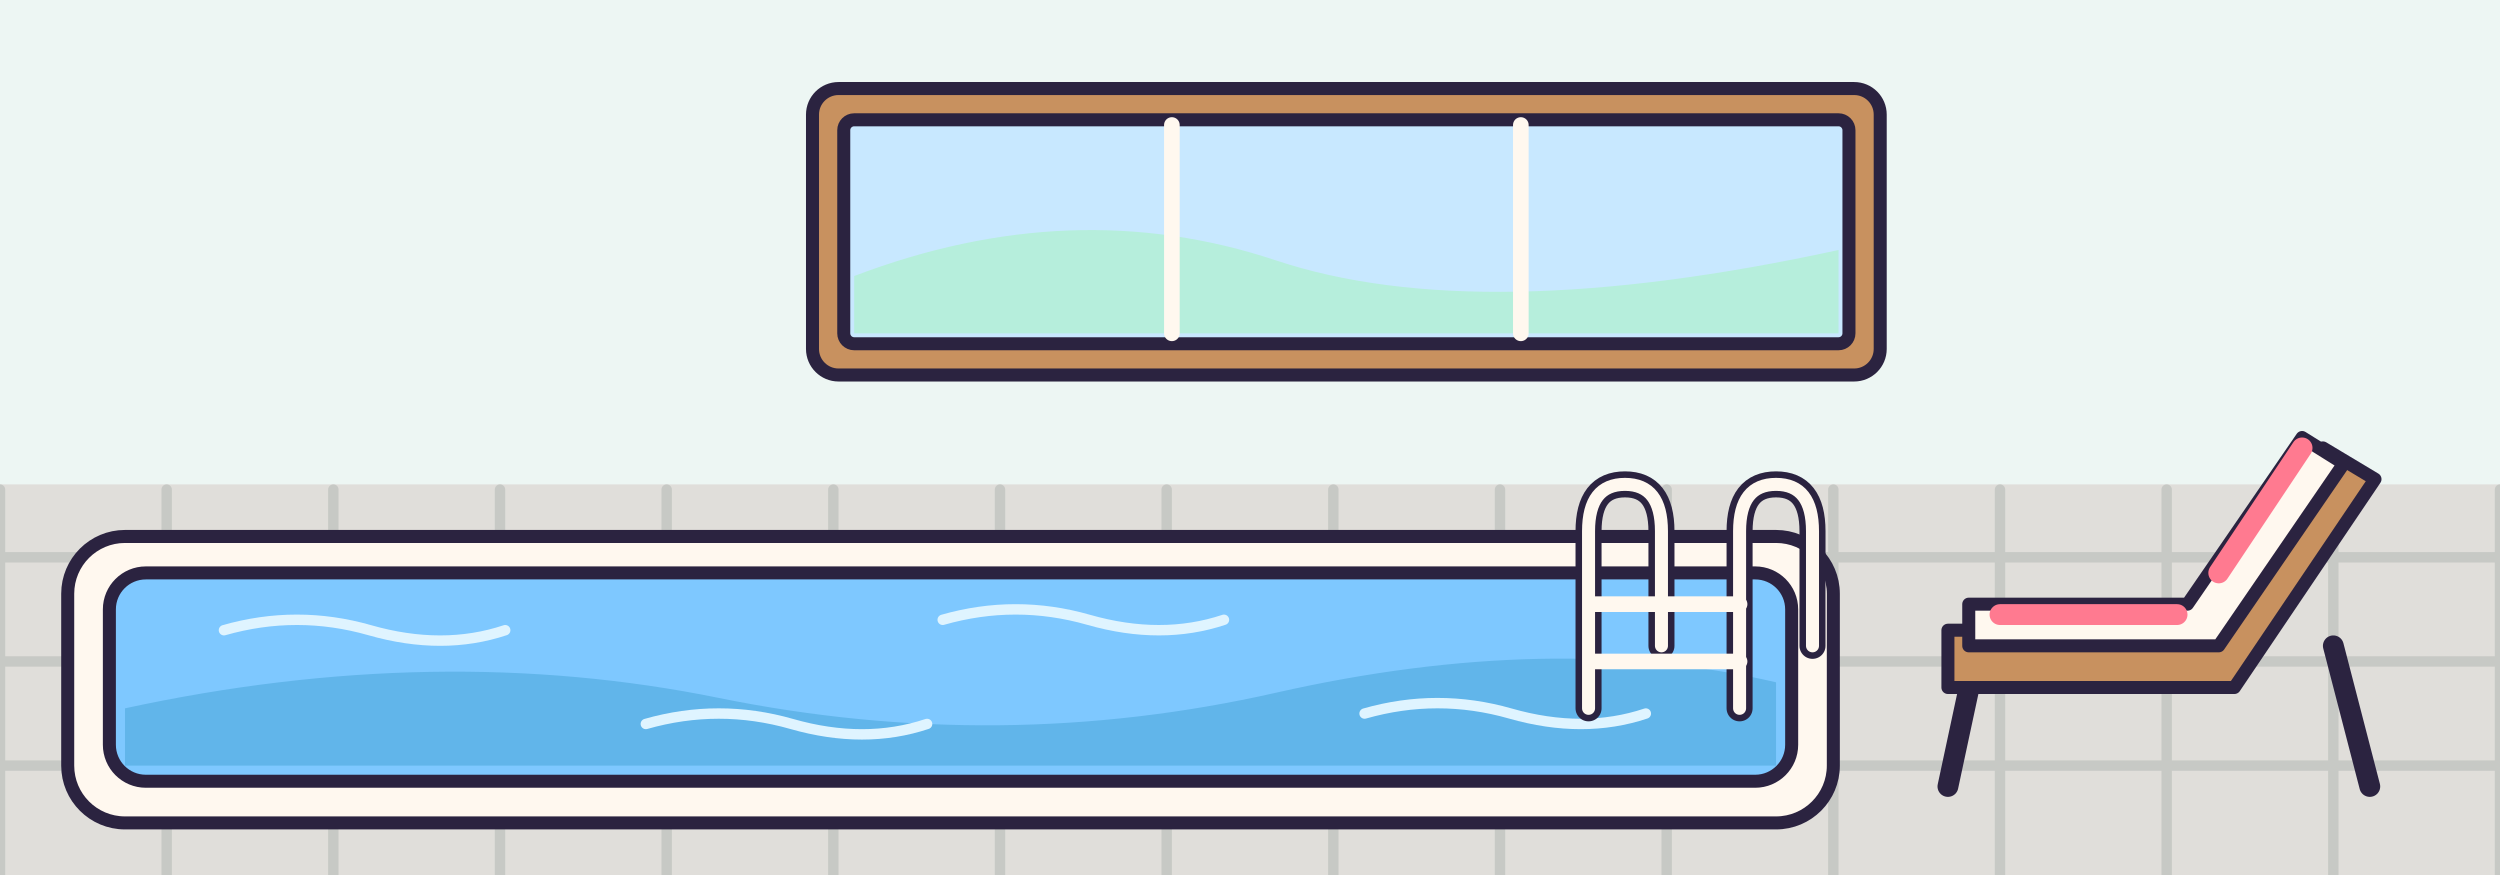
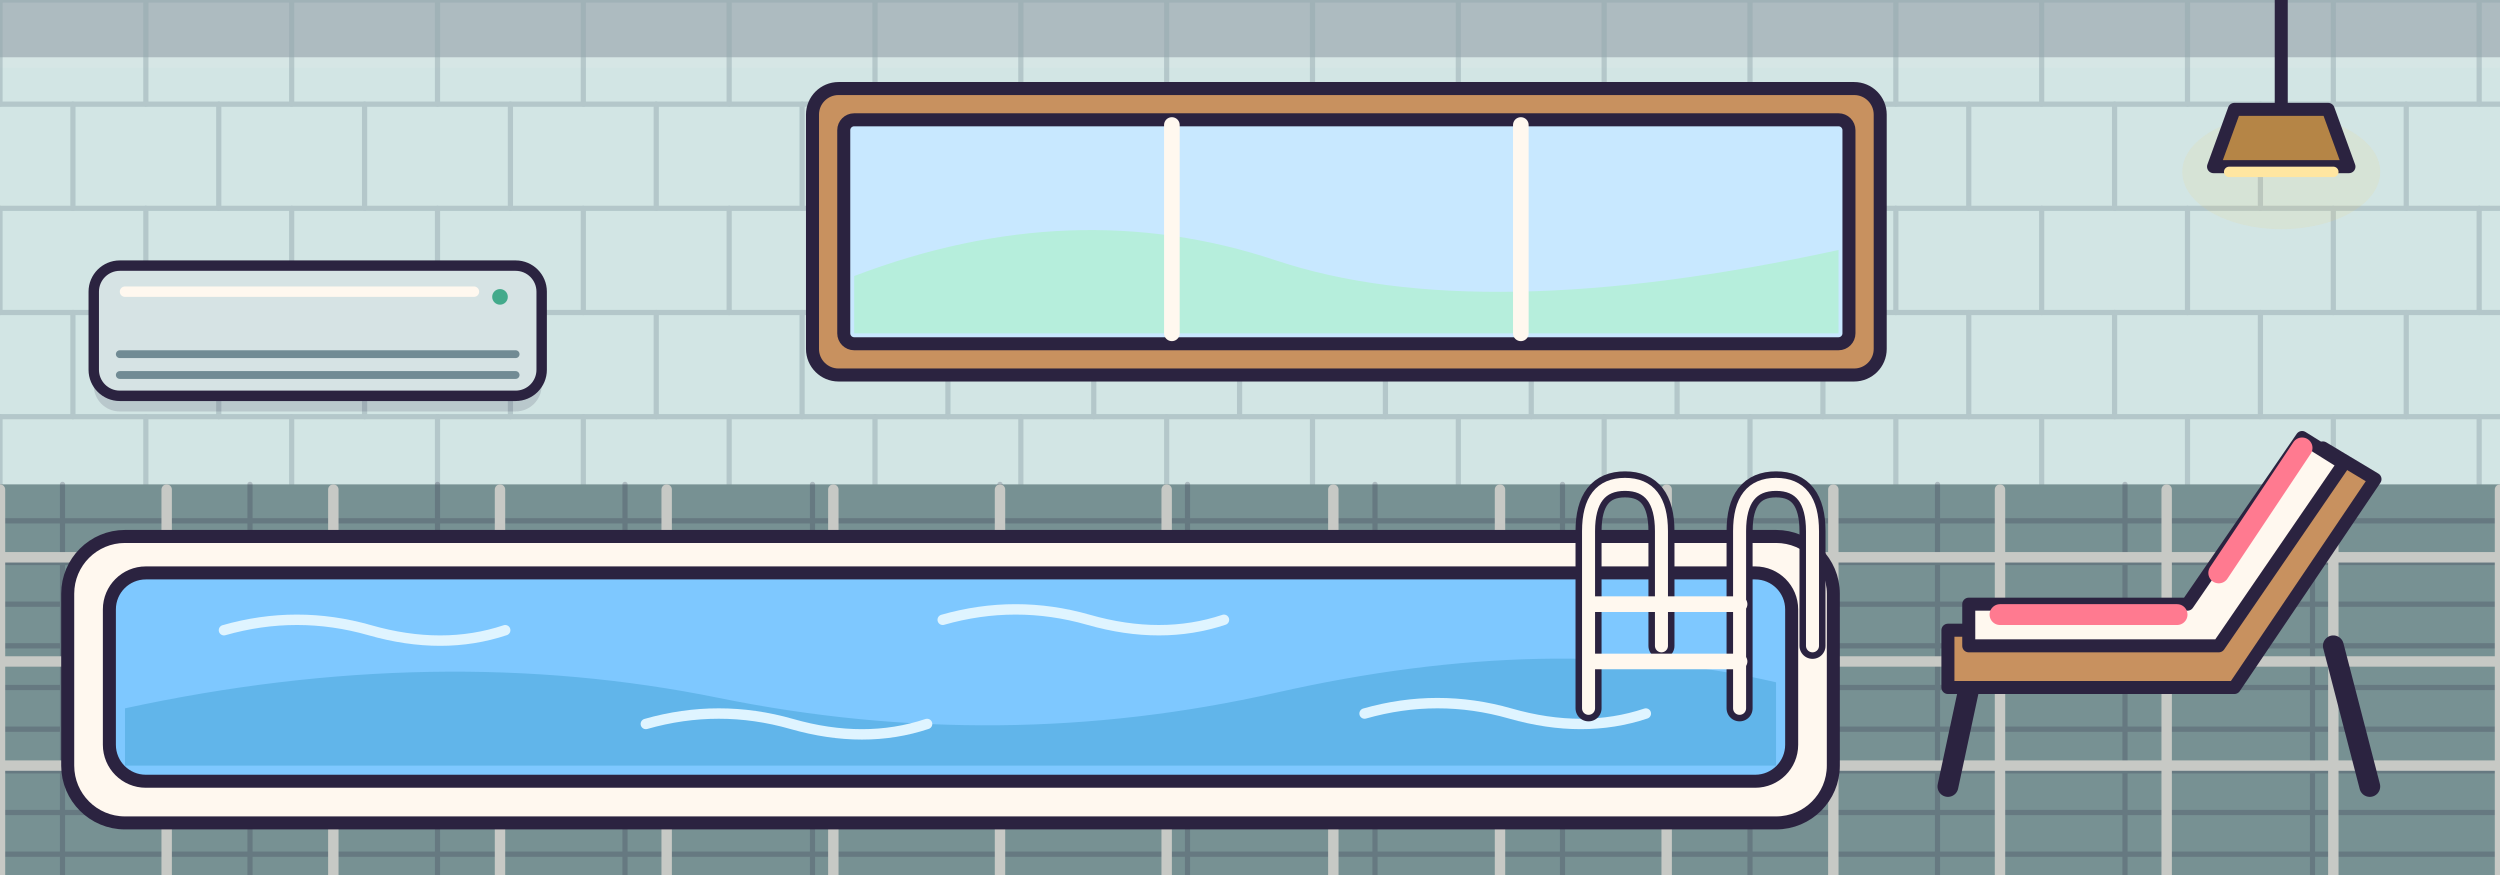
<svg xmlns="http://www.w3.org/2000/svg" width="480" height="168" viewBox="0 0 480 168">
  <g stroke="#2b2340" stroke-width="2.5" stroke-linecap="round" stroke-linejoin="round">
-     <path d="M0 0h480v168H0Z" fill="#edf6f3" stroke="none" />
-     <path d="M0 133h480v35H0Z" fill="#e0deda" stroke="none" />
+     <path d="M0 0h480v168H0Z" fill="#d2e5e4" stroke="none" />
+     <g>
+       <path d="M0 0h480v11H0Z" fill="#2b2340" opacity=".22" stroke="none" />
+       <path d="M0 12h480" stroke="#fff8ef" opacity=".08" stroke-width="2" fill="none" />
+       <g stroke="#92a7ae" stroke-width="1" opacity=".48" fill="none">
+         <path d="M0 0h480" />
+         <path d="M0 0v20" />
+         <path d="M28 0v20" />
+         <path d="M56 0v20" />
+         <path d="M84 0v20" />
+         <path d="M112 0v20" />
+         <path d="M140 0v20" />
+         <path d="M168 0v20" />
+         <path d="M196 0v20" />
+         <path d="M224 0v20" />
+         <path d="M252 0v20" />
+         <path d="M280 0v20" />
+         <path d="M308 0v20" />
+         <path d="M336 0v20" />
+         <path d="M364 0v20" />
+         <path d="M392 0v20" />
+         <path d="M420 0v20" />
+         <path d="M448 0v20" />
+         <path d="M476 0v20" />
+         <path d="M0 20h480" />
+         <path d="M-14 20v20" />
+         <path d="M14 20v20" />
+         <path d="M42 20v20" />
+         <path d="M70 20v20" />
+         <path d="M98 20v20" />
+         <path d="M126 20v20" />
+         <path d="M154 20v20" />
+         <path d="M182 20v20" />
+         <path d="M210 20v20" />
+         <path d="M238 20v20" />
+         <path d="M266 20v20" />
+         <path d="M294 20v20" />
+         <path d="M322 20v20" />
+         <path d="M350 20v20" />
+         <path d="M378 20v20" />
+         <path d="M406 20v20" />
+         <path d="M434 20v20" />
+         <path d="M462 20v20" />
+         <path d="M0 40h480" />
+         <path d="M0 40v20" />
+         <path d="M28 40v20" />
+         <path d="M56 40v20" />
+         <path d="M84 40v20" />
+         <path d="M112 40v20" />
+         <path d="M140 40v20" />
+         <path d="M168 40v20" />
+         <path d="M196 40v20" />
+         <path d="M224 40v20" />
+         <path d="M252 40v20" />
+         <path d="M280 40v20" />
+         <path d="M308 40v20" />
+         <path d="M336 40v20" />
+         <path d="M364 40v20" />
+         <path d="M392 40v20" />
+         <path d="M420 40v20" />
+         <path d="M448 40v20" />
+         <path d="M476 40v20" />
+         <path d="M0 60h480" />
+         <path d="M-14 60v20" />
+         <path d="M14 60v20" />
+         <path d="M42 60v20" />
+         <path d="M70 60v20" />
+         <path d="M98 60v20" />
+         <path d="M126 60v20" />
+         <path d="M154 60v20" />
+         <path d="M182 60v20" />
+         <path d="M210 60v20" />
+         <path d="M238 60v20" />
+         <path d="M266 60v20" />
+         <path d="M294 60v20" />
+         <path d="M322 60v20" />
+         <path d="M350 60v20" />
+         <path d="M378 60v20" />
+         <path d="M406 60v20" />
+         <path d="M434 60v20" />
+         <path d="M462 60v20" />
+         <path d="M0 80h480" />
+         <path d="M0 80v20" />
+         <path d="M28 80v20" />
+         <path d="M56 80v20" />
+         <path d="M84 80v20" />
+         <path d="M112 80v20" />
+         <path d="M140 80v20" />
+         <path d="M168 80v20" />
+         <path d="M196 80v20" />
+         <path d="M224 80v20" />
+         <path d="M252 80v20" />
+         <path d="M280 80v20" />
+         <path d="M308 80v20" />
+         <path d="M336 80v20" />
+         <path d="M364 80v20" />
+         <path d="M392 80v20" />
+         <path d="M420 80v20" />
+         <path d="M448 80v20" />
+         <path d="M476 80v20" />
+       </g>
+       <rect x="18" y="54" width="86" height="25" rx="5" fill="#2b2340" stroke="none" opacity=".15" />
+       <rect x="18" y="51" width="86" height="25" rx="5" fill="#d6e3e4" stroke="#2b2340" stroke-width="2" />
+       <path d="M23 68h76m-76 4h76" stroke="#718b94" fill="none" stroke-width="1.5" />
+       <path d="M24 56h67" stroke="#fff8ef" fill="none" stroke-width="2" />
+       <circle cx="96" cy="57" r="1.5" fill="#43aa8b" stroke="none" />
+       <path d="M438 0v23" fill="none" stroke="#2b2340" stroke-width="2.5" />
+       <ellipse cx="438" cy="33" rx="19" ry="11" fill="#ffc94d" opacity=".10" stroke="none" />
+       <path d="m425 32 4-11h18l4 11Z" fill="#b58546" stroke="#2b2340" stroke-width="2.5" />
+       <path d="M428 33h20" stroke="#ffe6a1" stroke-width="2" fill="none" />
+     </g>
+     <path d="M0 133h480v35H0Z" fill="#779193" stroke="none" />
    <path d="M0 133h480" fill="none" stroke="#2b2340" stroke-width="2.5" />
    <rect x="156" y="17" width="205" height="55" rx="5" fill="#c8915f" />
    <rect x="162" y="23" width="193" height="43" rx="2" fill="#c8e8ff" />
    <path d="M164 53q42-16 81-3t108-2v16H164Z" fill="#b6eedc" stroke="none" />
    <path d="M225 24v40m67-40v40" fill="none" stroke="#fff8ef" stroke-width="3" />
-     <path d="M0 93h480v75H0Z" fill="#e0deda" stroke="none" />
+     <path d="M0 93h480v75H0Z" fill="#779193" stroke="none" />
+     <g>
+       <g stroke="#2b2340" stroke-width="1" opacity=".22" fill="none">
+         <path d="M0 100h480" />
+         <path d="M0 108h480" />
+         <path d="M0 116h480" />
+         <path d="M0 124h480" />
+         <path d="M0 132h480" />
+         <path d="M0 140h480" />
+         <path d="M0 148h480" />
+         <path d="M0 156h480" />
+         <path d="M0 164h480" />
+         <path d="M12 93v75" />
+         <path d="M48 93v75" />
+         <path d="M84 93v75" />
+         <path d="M120 93v75" />
+         <path d="M156 93v75" />
+         <path d="M192 93v75" />
+         <path d="M228 93v75" />
+         <path d="M264 93v75" />
+         <path d="M300 93v75" />
+         <path d="M336 93v75" />
+         <path d="M372 93v75" />
+         <path d="M408 93v75" />
+         <path d="M444 93v75" />
+       </g>
+     </g>
    <path d="M0 107h480" fill="none" stroke="#c7c9c5" stroke-width="2" />
    <path d="M0 127h480" fill="none" stroke="#c7c9c5" stroke-width="2" />
    <path d="M0 147h480" fill="none" stroke="#c7c9c5" stroke-width="2" />
    <path d="M0 94v74" fill="none" stroke="#c7c9c5" stroke-width="2" />
    <path d="M32 94v74" fill="none" stroke="#c7c9c5" stroke-width="2" />
    <path d="M64 94v74" fill="none" stroke="#c7c9c5" stroke-width="2" />
    <path d="M96 94v74" fill="none" stroke="#c7c9c5" stroke-width="2" />
    <path d="M128 94v74" fill="none" stroke="#c7c9c5" stroke-width="2" />
    <path d="M160 94v74" fill="none" stroke="#c7c9c5" stroke-width="2" />
    <path d="M192 94v74" fill="none" stroke="#c7c9c5" stroke-width="2" />
    <path d="M224 94v74" fill="none" stroke="#c7c9c5" stroke-width="2" />
    <path d="M256 94v74" fill="none" stroke="#c7c9c5" stroke-width="2" />
    <path d="M288 94v74" fill="none" stroke="#c7c9c5" stroke-width="2" />
    <path d="M320 94v74" fill="none" stroke="#c7c9c5" stroke-width="2" />
    <path d="M352 94v74" fill="none" stroke="#c7c9c5" stroke-width="2" />
    <path d="M384 94v74" fill="none" stroke="#c7c9c5" stroke-width="2" />
    <path d="M416 94v74" fill="none" stroke="#c7c9c5" stroke-width="2" />
    <path d="M448 94v74" fill="none" stroke="#c7c9c5" stroke-width="2" />
    <path d="M480 94v74" fill="none" stroke="#c7c9c5" stroke-width="2" />
    <rect x="13" y="103" width="339" height="55" rx="11" fill="#fff8ef" />
    <rect x="21" y="110" width="323" height="40" rx="7" fill="#7ec8ff" />
    <path d="M24 136q60-13 114-2t107-1 96-2v16H24Z" fill="#61b5ea" stroke="none" />
    <path d="M43 121q14-4 28 0t26 0" fill="none" stroke="#dff4ff" stroke-width="2" />
    <path d="M124 139q14-4 28 0t26 0" fill="none" stroke="#dff4ff" stroke-width="2" />
    <path d="M181 119q14-4 28 0t26 0" fill="none" stroke="#dff4ff" stroke-width="2" />
    <path d="M262 137q14-4 28 0t26 0" fill="none" stroke="#dff4ff" stroke-width="2" />
    <path d="M305 136v-34q0-9 7-9t7 9v22m15 12v-34q0-9 7-9t7 9v22" fill="none" stroke="#2b2340" stroke-width="5" />
    <path d="M305 136v-34q0-9 7-9t7 9v22m15 12v-34q0-9 7-9t7 9v22" fill="none" stroke="#fff8ef" stroke-width="2.5" />
    <path d="M306 116h28m-28 11h28" fill="none" stroke="#fff8ef" stroke-width="3" />
    <path d="M380 123l-6 28m74-27 7 27" fill="none" stroke="#2b2340" stroke-width="4" />
    <path d="M374 121h48l24-35 10 6-27 40h-55Z" fill="#c8915f" />
    <path d="M378 116h42l22-32 8 5-24 35h-48Z" fill="#fff8ef" />
    <path d="M384 118h34m8-8 16-24" fill="none" stroke="#ff7a90" stroke-width="4" />
  </g>
</svg>
